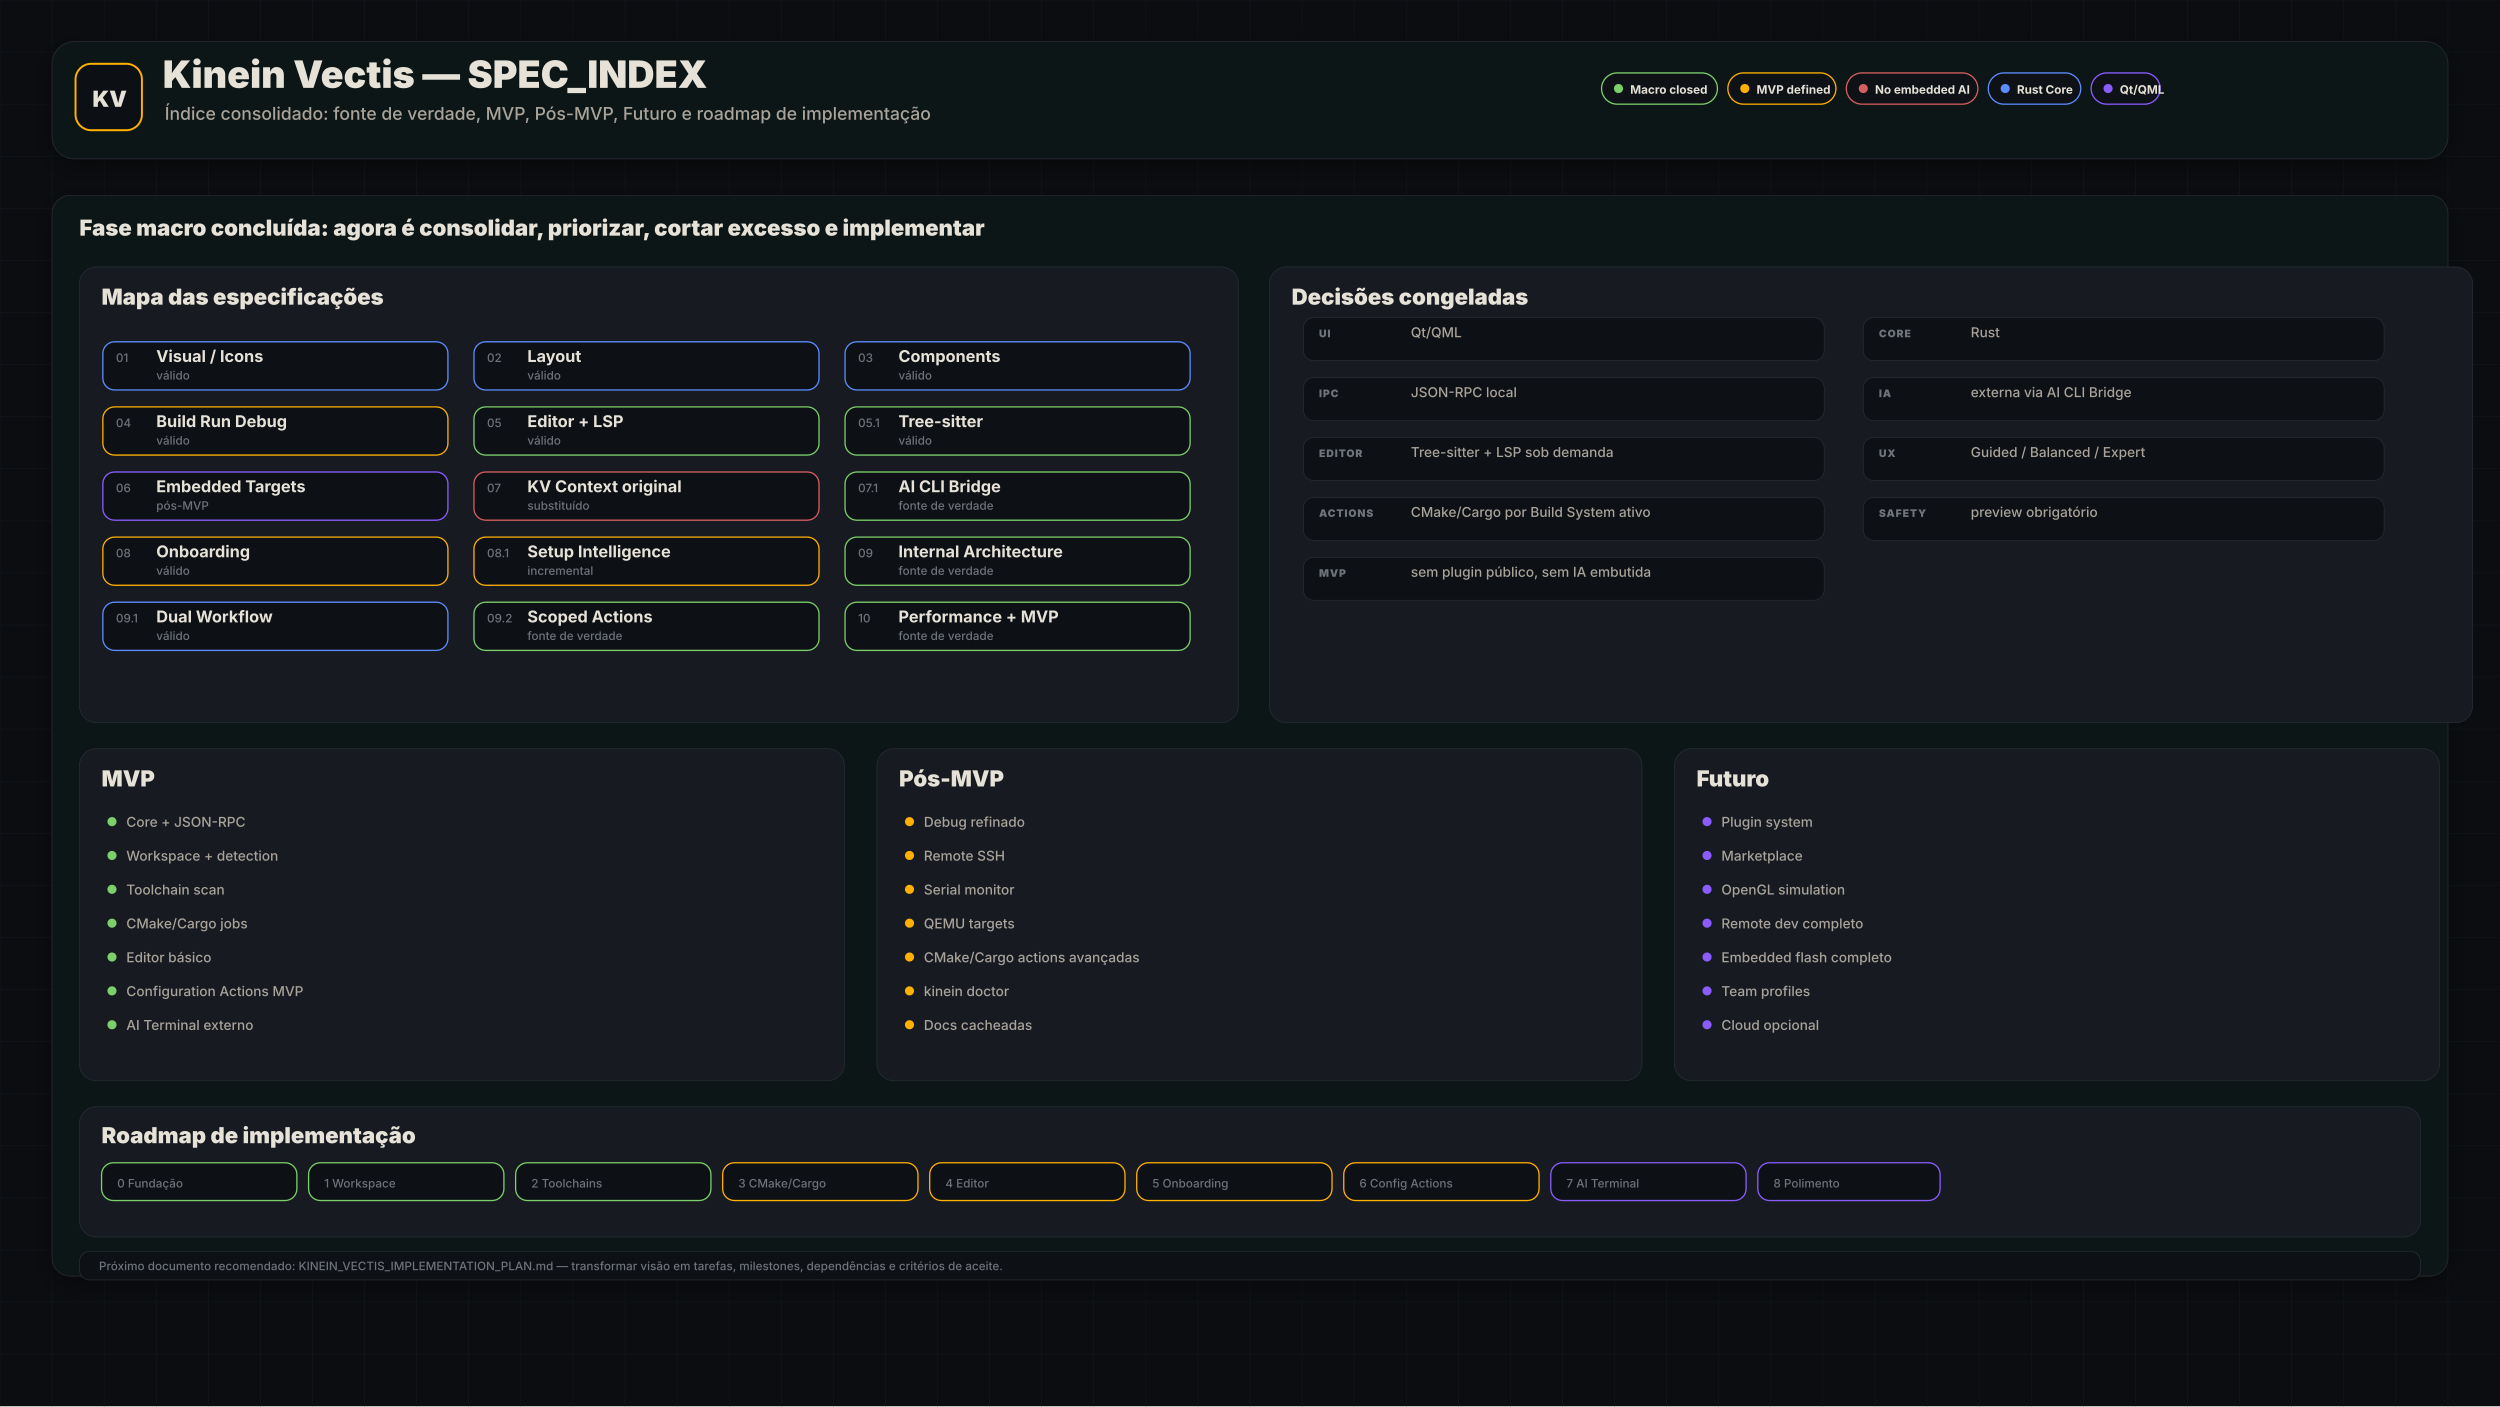
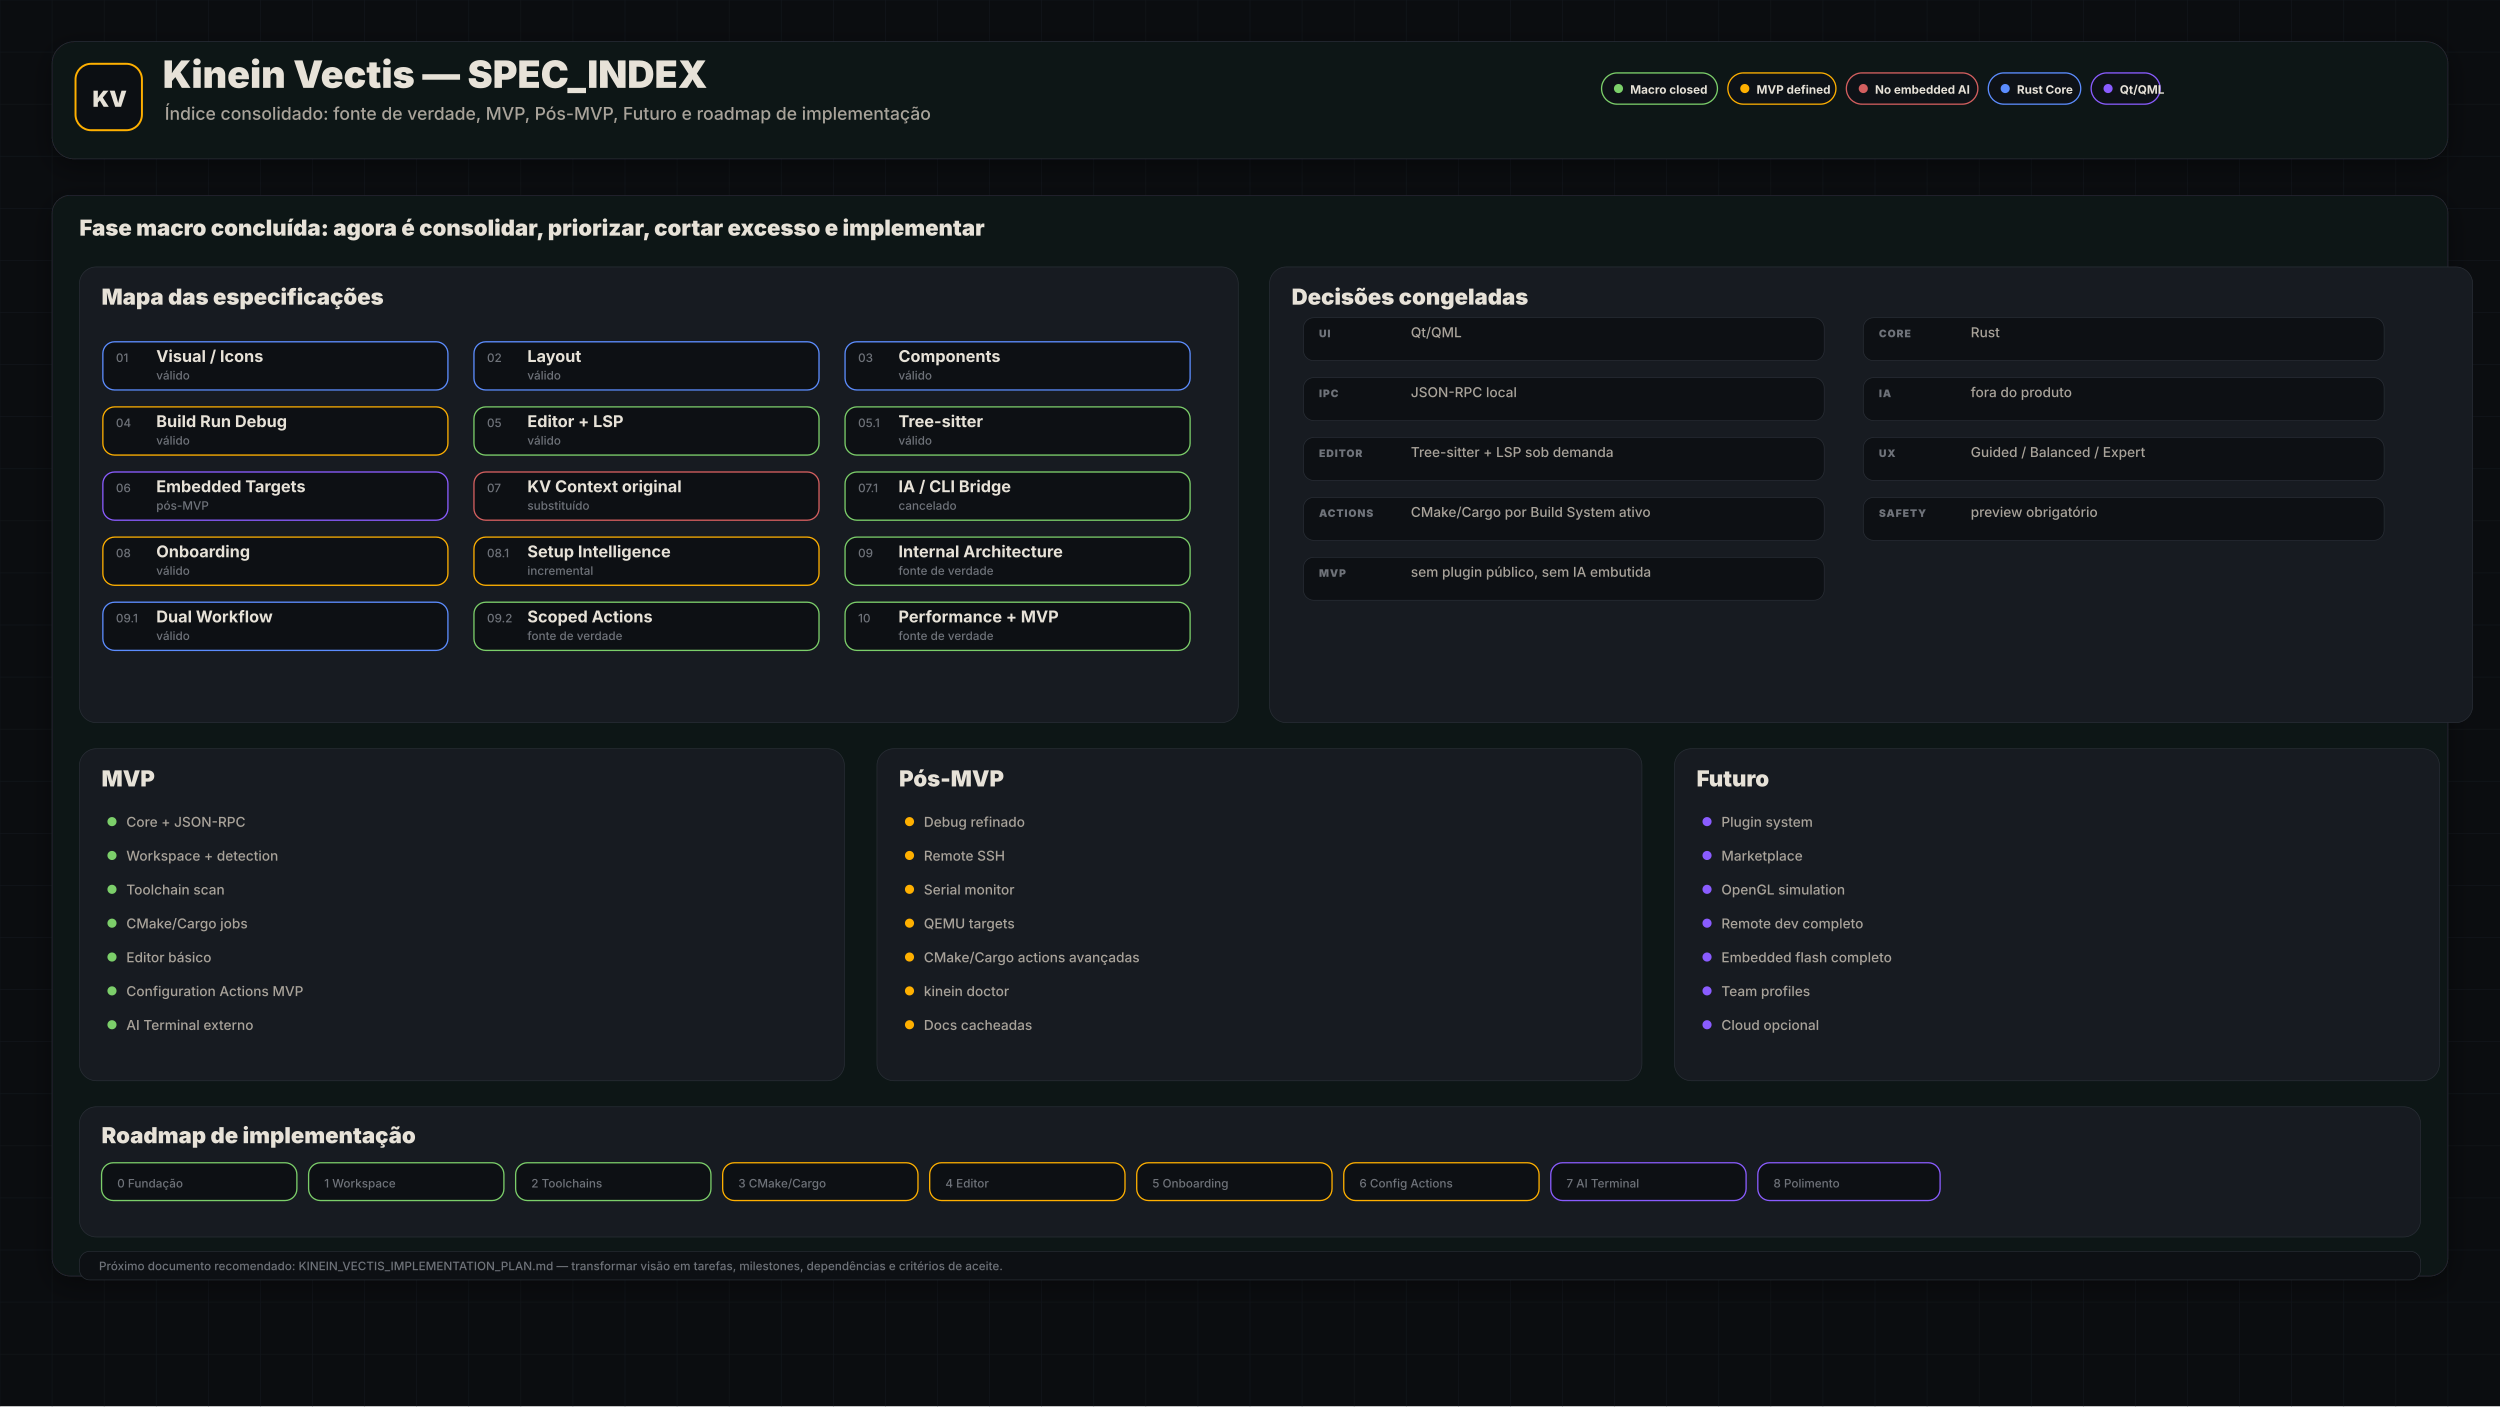
<svg xmlns="http://www.w3.org/2000/svg" width="3840" height="2160" viewBox="0 0 3840 2160">
  <defs>
    <filter id="shadow" x="-20%" y="-20%" width="140%" height="140%">
      <feDropShadow dx="0" dy="12" stdDeviation="20" flood-color="#000000" flood-opacity="0.38" />
    </filter>
    <linearGradient id="kvgrad" x1="0" y1="0" x2="1" y2="1">
      <stop offset="0%" stop-color="#E7E2D8" />
      <stop offset="52%" stop-color="#FFB000" />
      <stop offset="100%" stop-color="#8A5CFF" />
    </linearGradient>
    <style>
      .title { font-family: Inter, Segoe UI, Arial, sans-serif; font-size: 58px; font-weight: 850; fill: #E7E2D8; }
      .subtitle { font-family: Inter, Segoe UI, Arial, sans-serif; font-size: 27px; font-weight: 500; fill: #A9A39A; }
      .h1 { font-family: Inter, Segoe UI, Arial, sans-serif; font-size: 34px; font-weight: 850; fill: #E7E2D8; }
      .h2 { font-family: Inter, Segoe UI, Arial, sans-serif; font-size: 25px; font-weight: 750; fill: #E7E2D8; }
      .body { font-family: Inter, Segoe UI, Arial, sans-serif; font-size: 21px; font-weight: 450; fill: #A9A39A; }
      .small { font-family: Inter, Segoe UI, Arial, sans-serif; font-size: 18px; font-weight: 450; fill: #6F737A; }
      .code { font-family: JetBrains Mono, Consolas, monospace; font-size: 19px; fill: #A9A39A; }
      .label { font-family: Inter, Segoe UI, Arial, sans-serif; font-size: 16px; font-weight: 850; fill: #6F737A; letter-spacing: 1.4px; }
      .pill { font-family: Inter, Segoe UI, Arial, sans-serif; font-size: 18px; font-weight: 750; fill: #E7E2D8; }
    </style>
  </defs>
  <rect width="3840" height="2160" fill="#0B0D10" />
  <line x1="0" y1="0" x2="0" y2="2160" stroke="#12161B" stroke-width="1" />
  <line x1="80" y1="0" x2="80" y2="2160" stroke="#12161B" stroke-width="1" />
  <line x1="160" y1="0" x2="160" y2="2160" stroke="#12161B" stroke-width="1" />
  <line x1="240" y1="0" x2="240" y2="2160" stroke="#12161B" stroke-width="1" />
  <line x1="320" y1="0" x2="320" y2="2160" stroke="#12161B" stroke-width="1" />
  <line x1="400" y1="0" x2="400" y2="2160" stroke="#12161B" stroke-width="1" />
  <line x1="480" y1="0" x2="480" y2="2160" stroke="#12161B" stroke-width="1" />
  <line x1="560" y1="0" x2="560" y2="2160" stroke="#12161B" stroke-width="1" />
  <line x1="640" y1="0" x2="640" y2="2160" stroke="#12161B" stroke-width="1" />
  <line x1="720" y1="0" x2="720" y2="2160" stroke="#12161B" stroke-width="1" />
  <line x1="800" y1="0" x2="800" y2="2160" stroke="#12161B" stroke-width="1" />
  <line x1="880" y1="0" x2="880" y2="2160" stroke="#12161B" stroke-width="1" />
  <line x1="960" y1="0" x2="960" y2="2160" stroke="#12161B" stroke-width="1" />
  <line x1="1040" y1="0" x2="1040" y2="2160" stroke="#12161B" stroke-width="1" />
  <line x1="1120" y1="0" x2="1120" y2="2160" stroke="#12161B" stroke-width="1" />
  <line x1="1200" y1="0" x2="1200" y2="2160" stroke="#12161B" stroke-width="1" />
  <line x1="1280" y1="0" x2="1280" y2="2160" stroke="#12161B" stroke-width="1" />
  <line x1="1360" y1="0" x2="1360" y2="2160" stroke="#12161B" stroke-width="1" />
  <line x1="1440" y1="0" x2="1440" y2="2160" stroke="#12161B" stroke-width="1" />
  <line x1="1520" y1="0" x2="1520" y2="2160" stroke="#12161B" stroke-width="1" />
  <line x1="1600" y1="0" x2="1600" y2="2160" stroke="#12161B" stroke-width="1" />
  <line x1="1680" y1="0" x2="1680" y2="2160" stroke="#12161B" stroke-width="1" />
  <line x1="1760" y1="0" x2="1760" y2="2160" stroke="#12161B" stroke-width="1" />
  <line x1="1840" y1="0" x2="1840" y2="2160" stroke="#12161B" stroke-width="1" />
  <line x1="1920" y1="0" x2="1920" y2="2160" stroke="#12161B" stroke-width="1" />
  <line x1="2000" y1="0" x2="2000" y2="2160" stroke="#12161B" stroke-width="1" />
  <line x1="2080" y1="0" x2="2080" y2="2160" stroke="#12161B" stroke-width="1" />
  <line x1="2160" y1="0" x2="2160" y2="2160" stroke="#12161B" stroke-width="1" />
  <line x1="2240" y1="0" x2="2240" y2="2160" stroke="#12161B" stroke-width="1" />
  <line x1="2320" y1="0" x2="2320" y2="2160" stroke="#12161B" stroke-width="1" />
  <line x1="2400" y1="0" x2="2400" y2="2160" stroke="#12161B" stroke-width="1" />
  <line x1="2480" y1="0" x2="2480" y2="2160" stroke="#12161B" stroke-width="1" />
  <line x1="2560" y1="0" x2="2560" y2="2160" stroke="#12161B" stroke-width="1" />
  <line x1="2640" y1="0" x2="2640" y2="2160" stroke="#12161B" stroke-width="1" />
  <line x1="2720" y1="0" x2="2720" y2="2160" stroke="#12161B" stroke-width="1" />
  <line x1="2800" y1="0" x2="2800" y2="2160" stroke="#12161B" stroke-width="1" />
  <line x1="2880" y1="0" x2="2880" y2="2160" stroke="#12161B" stroke-width="1" />
  <line x1="2960" y1="0" x2="2960" y2="2160" stroke="#12161B" stroke-width="1" />
  <line x1="3040" y1="0" x2="3040" y2="2160" stroke="#12161B" stroke-width="1" />
  <line x1="3120" y1="0" x2="3120" y2="2160" stroke="#12161B" stroke-width="1" />
  <line x1="3200" y1="0" x2="3200" y2="2160" stroke="#12161B" stroke-width="1" />
  <line x1="3280" y1="0" x2="3280" y2="2160" stroke="#12161B" stroke-width="1" />
  <line x1="3360" y1="0" x2="3360" y2="2160" stroke="#12161B" stroke-width="1" />
  <line x1="3440" y1="0" x2="3440" y2="2160" stroke="#12161B" stroke-width="1" />
  <line x1="3520" y1="0" x2="3520" y2="2160" stroke="#12161B" stroke-width="1" />
  <line x1="3600" y1="0" x2="3600" y2="2160" stroke="#12161B" stroke-width="1" />
  <line x1="3680" y1="0" x2="3680" y2="2160" stroke="#12161B" stroke-width="1" />
  <line x1="3760" y1="0" x2="3760" y2="2160" stroke="#12161B" stroke-width="1" />
  <line x1="0" y1="0" x2="3840" y2="0" stroke="#12161B" stroke-width="1" />
  <line x1="0" y1="80" x2="3840" y2="80" stroke="#12161B" stroke-width="1" />
  <line x1="0" y1="160" x2="3840" y2="160" stroke="#12161B" stroke-width="1" />
  <line x1="0" y1="240" x2="3840" y2="240" stroke="#12161B" stroke-width="1" />
  <line x1="0" y1="320" x2="3840" y2="320" stroke="#12161B" stroke-width="1" />
  <line x1="0" y1="400" x2="3840" y2="400" stroke="#12161B" stroke-width="1" />
  <line x1="0" y1="480" x2="3840" y2="480" stroke="#12161B" stroke-width="1" />
  <line x1="0" y1="560" x2="3840" y2="560" stroke="#12161B" stroke-width="1" />
  <line x1="0" y1="640" x2="3840" y2="640" stroke="#12161B" stroke-width="1" />
  <line x1="0" y1="720" x2="3840" y2="720" stroke="#12161B" stroke-width="1" />
  <line x1="0" y1="800" x2="3840" y2="800" stroke="#12161B" stroke-width="1" />
  <line x1="0" y1="880" x2="3840" y2="880" stroke="#12161B" stroke-width="1" />
  <line x1="0" y1="960" x2="3840" y2="960" stroke="#12161B" stroke-width="1" />
  <line x1="0" y1="1040" x2="3840" y2="1040" stroke="#12161B" stroke-width="1" />
  <line x1="0" y1="1120" x2="3840" y2="1120" stroke="#12161B" stroke-width="1" />
  <line x1="0" y1="1200" x2="3840" y2="1200" stroke="#12161B" stroke-width="1" />
  <line x1="0" y1="1280" x2="3840" y2="1280" stroke="#12161B" stroke-width="1" />
  <line x1="0" y1="1360" x2="3840" y2="1360" stroke="#12161B" stroke-width="1" />
  <line x1="0" y1="1440" x2="3840" y2="1440" stroke="#12161B" stroke-width="1" />
  <line x1="0" y1="1520" x2="3840" y2="1520" stroke="#12161B" stroke-width="1" />
  <line x1="0" y1="1600" x2="3840" y2="1600" stroke="#12161B" stroke-width="1" />
  <line x1="0" y1="1680" x2="3840" y2="1680" stroke="#12161B" stroke-width="1" />
  <line x1="0" y1="1760" x2="3840" y2="1760" stroke="#12161B" stroke-width="1" />
  <line x1="0" y1="1840" x2="3840" y2="1840" stroke="#12161B" stroke-width="1" />
  <line x1="0" y1="1920" x2="3840" y2="1920" stroke="#12161B" stroke-width="1" />
  <line x1="0" y1="2000" x2="3840" y2="2000" stroke="#12161B" stroke-width="1" />
  <line x1="0" y1="2080" x2="3840" y2="2080" stroke="#12161B" stroke-width="1" />
  <rect x="80" y="64" width="3680" height="180" rx="34" fill="#111418" stroke="#2A2F37" filter="url(#shadow)" />
  <rect x="116" y="98" width="102" height="102" rx="24" fill="#0C0F13" stroke="#FFB000" stroke-width="3" />
  <text x="142" y="164" class="h1" fill="url(#kvgrad)">KV</text>
  <text x="250" y="135" class="title">Kinein Vectis — SPEC_INDEX</text>
  <text x="253" y="184" class="subtitle">Índice consolidado: fonte de verdade, MVP, Pós-MVP, Futuro e roadmap de implementação</text>
  <rect x="2460" y="112" width="178" height="48" rx="24" fill="#0E1217" stroke="#7CCF6A" stroke-width="2" />
  <circle cx="2486" cy="136" r="7" fill="#7CCF6A" />
  <text x="2504" y="144" class="pill">Macro closed</text>
  <rect x="2654" y="112" width="166" height="48" rx="24" fill="#0E1217" stroke="#FFB000" stroke-width="2" />
  <circle cx="2680" cy="136" r="7" fill="#FFB000" />
  <text x="2698" y="144" class="pill">MVP defined</text>
  <rect x="2836" y="112" width="202" height="48" rx="24" fill="#0E1217" stroke="#D45F5F" stroke-width="2" />
  <circle cx="2862" cy="136" r="7" fill="#D45F5F" />
  <text x="2880" y="144" class="pill">No embedded AI</text>
  <rect x="3054" y="112" width="142" height="48" rx="24" fill="#0E1217" stroke="#5C8DFF" stroke-width="2" />
  <circle cx="3080" cy="136" r="7" fill="#5C8DFF" />
  <text x="3098" y="144" class="pill">Rust Core</text>
  <rect x="3212" y="112" width="106" height="48" rx="24" fill="#0E1217" stroke="#8A5CFF" stroke-width="2" />
  <circle cx="3238" cy="136" r="7" fill="#8A5CFF" />
  <text x="3256" y="144" class="pill">Qt/QML</text>
  <rect x="80" y="300" width="3680" height="1660" rx="28" fill="#111418" stroke="#2A2F37" filter="url(#shadow)" />
  <text x="122" y="362" class="h1">Fase macro concluída: agora é consolidar, priorizar, cortar excesso e implementar</text>
  <rect x="122" y="410" width="1780" height="700" rx="26" fill="#171B21" stroke="#2A2F37" />
  <text x="156" y="468" class="h1">Mapa das especificações</text>
  <rect x="158" y="525" width="530" height="74" rx="18" fill="#0D1014" stroke="#5C8DFF" stroke-width="2" />
  <text x="178" y="556" class="small" fill="#5C8DFF">01</text>
  <text x="240" y="556" class="h2">Visual / Icons</text>
  <text x="240" y="583" class="small">válido</text>
  <rect x="728" y="525" width="530" height="74" rx="18" fill="#0D1014" stroke="#5C8DFF" stroke-width="2" />
  <text x="748" y="556" class="small" fill="#5C8DFF">02</text>
  <text x="810" y="556" class="h2">Layout</text>
  <text x="810" y="583" class="small">válido</text>
  <rect x="1298" y="525" width="530" height="74" rx="18" fill="#0D1014" stroke="#5C8DFF" stroke-width="2" />
  <text x="1318" y="556" class="small" fill="#5C8DFF">03</text>
  <text x="1380" y="556" class="h2">Components</text>
  <text x="1380" y="583" class="small">válido</text>
  <rect x="158" y="625" width="530" height="74" rx="18" fill="#0D1014" stroke="#FFB000" stroke-width="2" />
  <text x="178" y="656" class="small" fill="#FFB000">04</text>
  <text x="240" y="656" class="h2">Build Run Debug</text>
  <text x="240" y="683" class="small">válido</text>
  <rect x="728" y="625" width="530" height="74" rx="18" fill="#0D1014" stroke="#7CCF6A" stroke-width="2" />
  <text x="748" y="656" class="small" fill="#7CCF6A">05</text>
  <text x="810" y="656" class="h2">Editor + LSP</text>
  <text x="810" y="683" class="small">válido</text>
  <rect x="1298" y="625" width="530" height="74" rx="18" fill="#0D1014" stroke="#7CCF6A" stroke-width="2" />
  <text x="1318" y="656" class="small" fill="#7CCF6A">05.1</text>
  <text x="1380" y="656" class="h2">Tree-sitter</text>
  <text x="1380" y="683" class="small">válido</text>
  <rect x="158" y="725" width="530" height="74" rx="18" fill="#0D1014" stroke="#8A5CFF" stroke-width="2" />
  <text x="178" y="756" class="small" fill="#8A5CFF">06</text>
  <text x="240" y="756" class="h2">Embedded Targets</text>
  <text x="240" y="783" class="small">pós-MVP</text>
  <rect x="728" y="725" width="530" height="74" rx="18" fill="#0D1014" stroke="#D45F5F" stroke-width="2" />
  <text x="748" y="756" class="small" fill="#D45F5F">07</text>
  <text x="810" y="756" class="h2">KV Context original</text>
  <text x="810" y="783" class="small">substituído</text>
  <rect x="1298" y="725" width="530" height="74" rx="18" fill="#0D1014" stroke="#7CCF6A" stroke-width="2" />
  <text x="1318" y="756" class="small" fill="#7CCF6A">07.1</text>
-   <text x="1380" y="756" class="h2">AI CLI Bridge</text>
-   <text x="1380" y="783" class="small">fonte de verdade</text>
+   <text x="1380" y="756" class="h2">IA / CLI Bridge</text>
+   <text x="1380" y="783" class="small">cancelado</text>
  <rect x="158" y="825" width="530" height="74" rx="18" fill="#0D1014" stroke="#FFB000" stroke-width="2" />
  <text x="178" y="856" class="small" fill="#FFB000">08</text>
  <text x="240" y="856" class="h2">Onboarding</text>
  <text x="240" y="883" class="small">válido</text>
  <rect x="728" y="825" width="530" height="74" rx="18" fill="#0D1014" stroke="#FFB000" stroke-width="2" />
  <text x="748" y="856" class="small" fill="#FFB000">08.1</text>
  <text x="810" y="856" class="h2">Setup Intelligence</text>
  <text x="810" y="883" class="small">incremental</text>
  <rect x="1298" y="825" width="530" height="74" rx="18" fill="#0D1014" stroke="#7CCF6A" stroke-width="2" />
  <text x="1318" y="856" class="small" fill="#7CCF6A">09</text>
  <text x="1380" y="856" class="h2">Internal Architecture</text>
  <text x="1380" y="883" class="small">fonte de verdade</text>
  <rect x="158" y="925" width="530" height="74" rx="18" fill="#0D1014" stroke="#5C8DFF" stroke-width="2" />
  <text x="178" y="956" class="small" fill="#5C8DFF">09.1</text>
  <text x="240" y="956" class="h2">Dual Workflow</text>
  <text x="240" y="983" class="small">válido</text>
  <rect x="728" y="925" width="530" height="74" rx="18" fill="#0D1014" stroke="#7CCF6A" stroke-width="2" />
  <text x="748" y="956" class="small" fill="#7CCF6A">09.2</text>
  <text x="810" y="956" class="h2">Scoped Actions</text>
  <text x="810" y="983" class="small">fonte de verdade</text>
  <rect x="1298" y="925" width="530" height="74" rx="18" fill="#0D1014" stroke="#7CCF6A" stroke-width="2" />
  <text x="1318" y="956" class="small" fill="#7CCF6A">10</text>
  <text x="1380" y="956" class="h2">Performance + MVP</text>
  <text x="1380" y="983" class="small">fonte de verdade</text>
  <rect x="1950" y="410" width="1848" height="700" rx="26" fill="#171B21" stroke="#2A2F37" />
  <text x="1984" y="468" class="h1">Decisões congeladas</text>
  <rect x="2002" y="488" width="800" height="66" rx="16" fill="#0D1014" stroke="#2A2F37" />
  <text x="2026" y="518" class="label">UI</text>
  <text x="2167" y="518" class="body">Qt/QML</text>
  <rect x="2862" y="488" width="800" height="66" rx="16" fill="#0D1014" stroke="#2A2F37" />
  <text x="2886" y="518" class="label">CORE</text>
  <text x="3027" y="518" class="body">Rust</text>
  <rect x="2002" y="580" width="800" height="66" rx="16" fill="#0D1014" stroke="#2A2F37" />
  <text x="2026" y="610" class="label">IPC</text>
  <text x="2167" y="610" class="body">JSON-RPC local</text>
  <rect x="2862" y="580" width="800" height="66" rx="16" fill="#0D1014" stroke="#2A2F37" />
  <text x="2886" y="610" class="label">IA</text>
-   <text x="3027" y="610" class="body">externa via AI CLI Bridge</text>
+   <text x="3027" y="610" class="body">fora do produto</text>
  <rect x="2002" y="672" width="800" height="66" rx="16" fill="#0D1014" stroke="#2A2F37" />
  <text x="2026" y="702" class="label">EDITOR</text>
  <text x="2167" y="702" class="body">Tree-sitter + LSP sob demanda</text>
  <rect x="2862" y="672" width="800" height="66" rx="16" fill="#0D1014" stroke="#2A2F37" />
  <text x="2886" y="702" class="label">UX</text>
  <text x="3027" y="702" class="body">Guided / Balanced / Expert</text>
  <rect x="2002" y="764" width="800" height="66" rx="16" fill="#0D1014" stroke="#2A2F37" />
  <text x="2026" y="794" class="label">ACTIONS</text>
  <text x="2167" y="794" class="body">CMake/Cargo por Build System ativo</text>
  <rect x="2862" y="764" width="800" height="66" rx="16" fill="#0D1014" stroke="#2A2F37" />
  <text x="2886" y="794" class="label">SAFETY</text>
  <text x="3027" y="794" class="body">preview obrigatório</text>
  <rect x="2002" y="856" width="800" height="66" rx="16" fill="#0D1014" stroke="#2A2F37" />
  <text x="2026" y="886" class="label">MVP</text>
  <text x="2167" y="886" class="body">sem plugin público, sem IA embutida</text>
  <rect x="122" y="1150" width="1175" height="510" rx="26" fill="#171B21" stroke="#2A2F37" />
  <text x="156" y="1208" class="h1">MVP</text>
  <circle cx="172" cy="1262" r="7" fill="#7CCF6A" />
  <text x="194" y="1270" class="body">Core + JSON-RPC</text>
  <circle cx="172" cy="1314" r="7" fill="#7CCF6A" />
  <text x="194" y="1322" class="body">Workspace + detection</text>
  <circle cx="172" cy="1366" r="7" fill="#7CCF6A" />
  <text x="194" y="1374" class="body">Toolchain scan</text>
  <circle cx="172" cy="1418" r="7" fill="#7CCF6A" />
  <text x="194" y="1426" class="body">CMake/Cargo jobs</text>
  <circle cx="172" cy="1470" r="7" fill="#7CCF6A" />
  <text x="194" y="1478" class="body">Editor básico</text>
  <circle cx="172" cy="1522" r="7" fill="#7CCF6A" />
  <text x="194" y="1530" class="body">Configuration Actions MVP</text>
  <circle cx="172" cy="1574" r="7" fill="#7CCF6A" />
  <text x="194" y="1582" class="body">AI Terminal externo</text>
  <rect x="1347" y="1150" width="1175" height="510" rx="26" fill="#171B21" stroke="#2A2F37" />
  <text x="1381" y="1208" class="h1">Pós-MVP</text>
  <circle cx="1397" cy="1262" r="7" fill="#FFB000" />
  <text x="1419" y="1270" class="body">Debug refinado</text>
  <circle cx="1397" cy="1314" r="7" fill="#FFB000" />
  <text x="1419" y="1322" class="body">Remote SSH</text>
  <circle cx="1397" cy="1366" r="7" fill="#FFB000" />
  <text x="1419" y="1374" class="body">Serial monitor</text>
  <circle cx="1397" cy="1418" r="7" fill="#FFB000" />
  <text x="1419" y="1426" class="body">QEMU targets</text>
  <circle cx="1397" cy="1470" r="7" fill="#FFB000" />
  <text x="1419" y="1478" class="body">CMake/Cargo actions avançadas</text>
  <circle cx="1397" cy="1522" r="7" fill="#FFB000" />
  <text x="1419" y="1530" class="body">kinein doctor</text>
  <circle cx="1397" cy="1574" r="7" fill="#FFB000" />
  <text x="1419" y="1582" class="body">Docs cacheadas</text>
  <rect x="2572" y="1150" width="1175" height="510" rx="26" fill="#171B21" stroke="#2A2F37" />
  <text x="2606" y="1208" class="h1">Futuro</text>
  <circle cx="2622" cy="1262" r="7" fill="#8A5CFF" />
  <text x="2644" y="1270" class="body">Plugin system</text>
  <circle cx="2622" cy="1314" r="7" fill="#8A5CFF" />
  <text x="2644" y="1322" class="body">Marketplace</text>
  <circle cx="2622" cy="1366" r="7" fill="#8A5CFF" />
  <text x="2644" y="1374" class="body">OpenGL simulation</text>
  <circle cx="2622" cy="1418" r="7" fill="#8A5CFF" />
  <text x="2644" y="1426" class="body">Remote dev completo</text>
  <circle cx="2622" cy="1470" r="7" fill="#8A5CFF" />
  <text x="2644" y="1478" class="body">Embedded flash completo</text>
  <circle cx="2622" cy="1522" r="7" fill="#8A5CFF" />
  <text x="2644" y="1530" class="body">Team profiles</text>
  <circle cx="2622" cy="1574" r="7" fill="#8A5CFF" />
  <text x="2644" y="1582" class="body">Cloud opcional</text>
  <rect x="122" y="1700" width="3596" height="200" rx="26" fill="#171B21" stroke="#2A2F37" />
  <text x="156" y="1756" class="h1">Roadmap de implementação</text>
  <rect x="156" y="1786" width="300" height="58" rx="18" fill="#0D1014" stroke="#7CCF6A" stroke-width="2" />
  <text x="180" y="1824" class="small" fill="#E7E2D8">0 Fundação</text>
  <rect x="474" y="1786" width="300" height="58" rx="18" fill="#0D1014" stroke="#7CCF6A" stroke-width="2" />
  <text x="498" y="1824" class="small" fill="#E7E2D8">1 Workspace</text>
  <rect x="792" y="1786" width="300" height="58" rx="18" fill="#0D1014" stroke="#7CCF6A" stroke-width="2" />
  <text x="816" y="1824" class="small" fill="#E7E2D8">2 Toolchains</text>
  <rect x="1110" y="1786" width="300" height="58" rx="18" fill="#0D1014" stroke="#FFB000" stroke-width="2" />
  <text x="1134" y="1824" class="small" fill="#E7E2D8">3 CMake/Cargo</text>
  <rect x="1428" y="1786" width="300" height="58" rx="18" fill="#0D1014" stroke="#FFB000" stroke-width="2" />
  <text x="1452" y="1824" class="small" fill="#E7E2D8">4 Editor</text>
  <rect x="1746" y="1786" width="300" height="58" rx="18" fill="#0D1014" stroke="#FFB000" stroke-width="2" />
  <text x="1770" y="1824" class="small" fill="#E7E2D8">5 Onboarding</text>
  <rect x="2064" y="1786" width="300" height="58" rx="18" fill="#0D1014" stroke="#FFB000" stroke-width="2" />
  <text x="2088" y="1824" class="small" fill="#E7E2D8">6 Config Actions</text>
  <rect x="2382" y="1786" width="300" height="58" rx="18" fill="#0D1014" stroke="#8A5CFF" stroke-width="2" />
  <text x="2406" y="1824" class="small" fill="#E7E2D8">7 AI Terminal</text>
  <rect x="2700" y="1786" width="280" height="58" rx="18" fill="#0D1014" stroke="#8A5CFF" stroke-width="2" />
  <text x="2724" y="1824" class="small" fill="#E7E2D8">8 Polimento</text>
  <rect x="122" y="1922" width="3596" height="44" rx="16" fill="#0D1014" stroke="#2A2F37" />
  <text x="152" y="1951" class="small">Próximo documento recomendado: KINEIN_VECTIS_IMPLEMENTATION_PLAN.md — transformar visão em tarefas, milestones, dependências e critérios de aceite.</text>
</svg>
